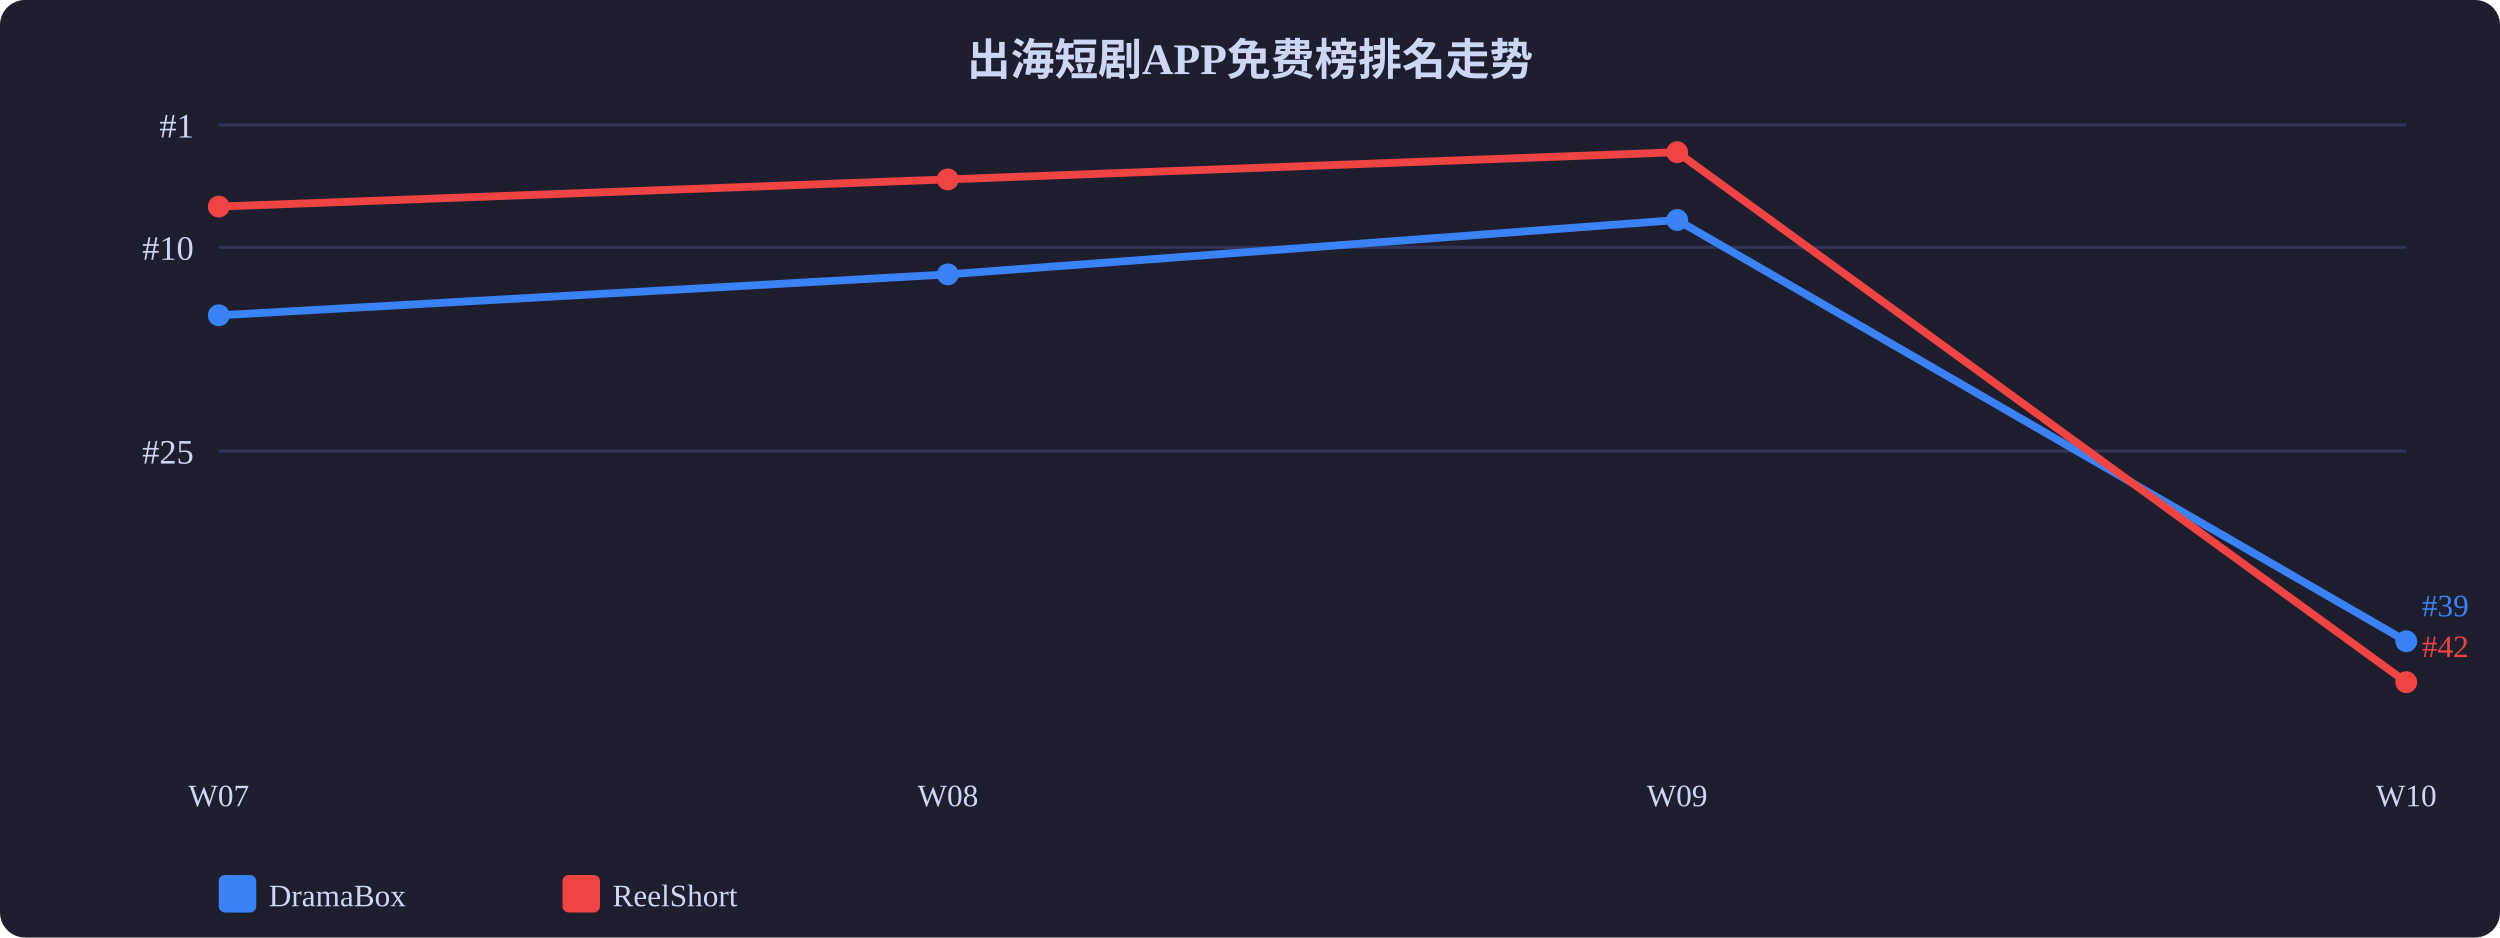
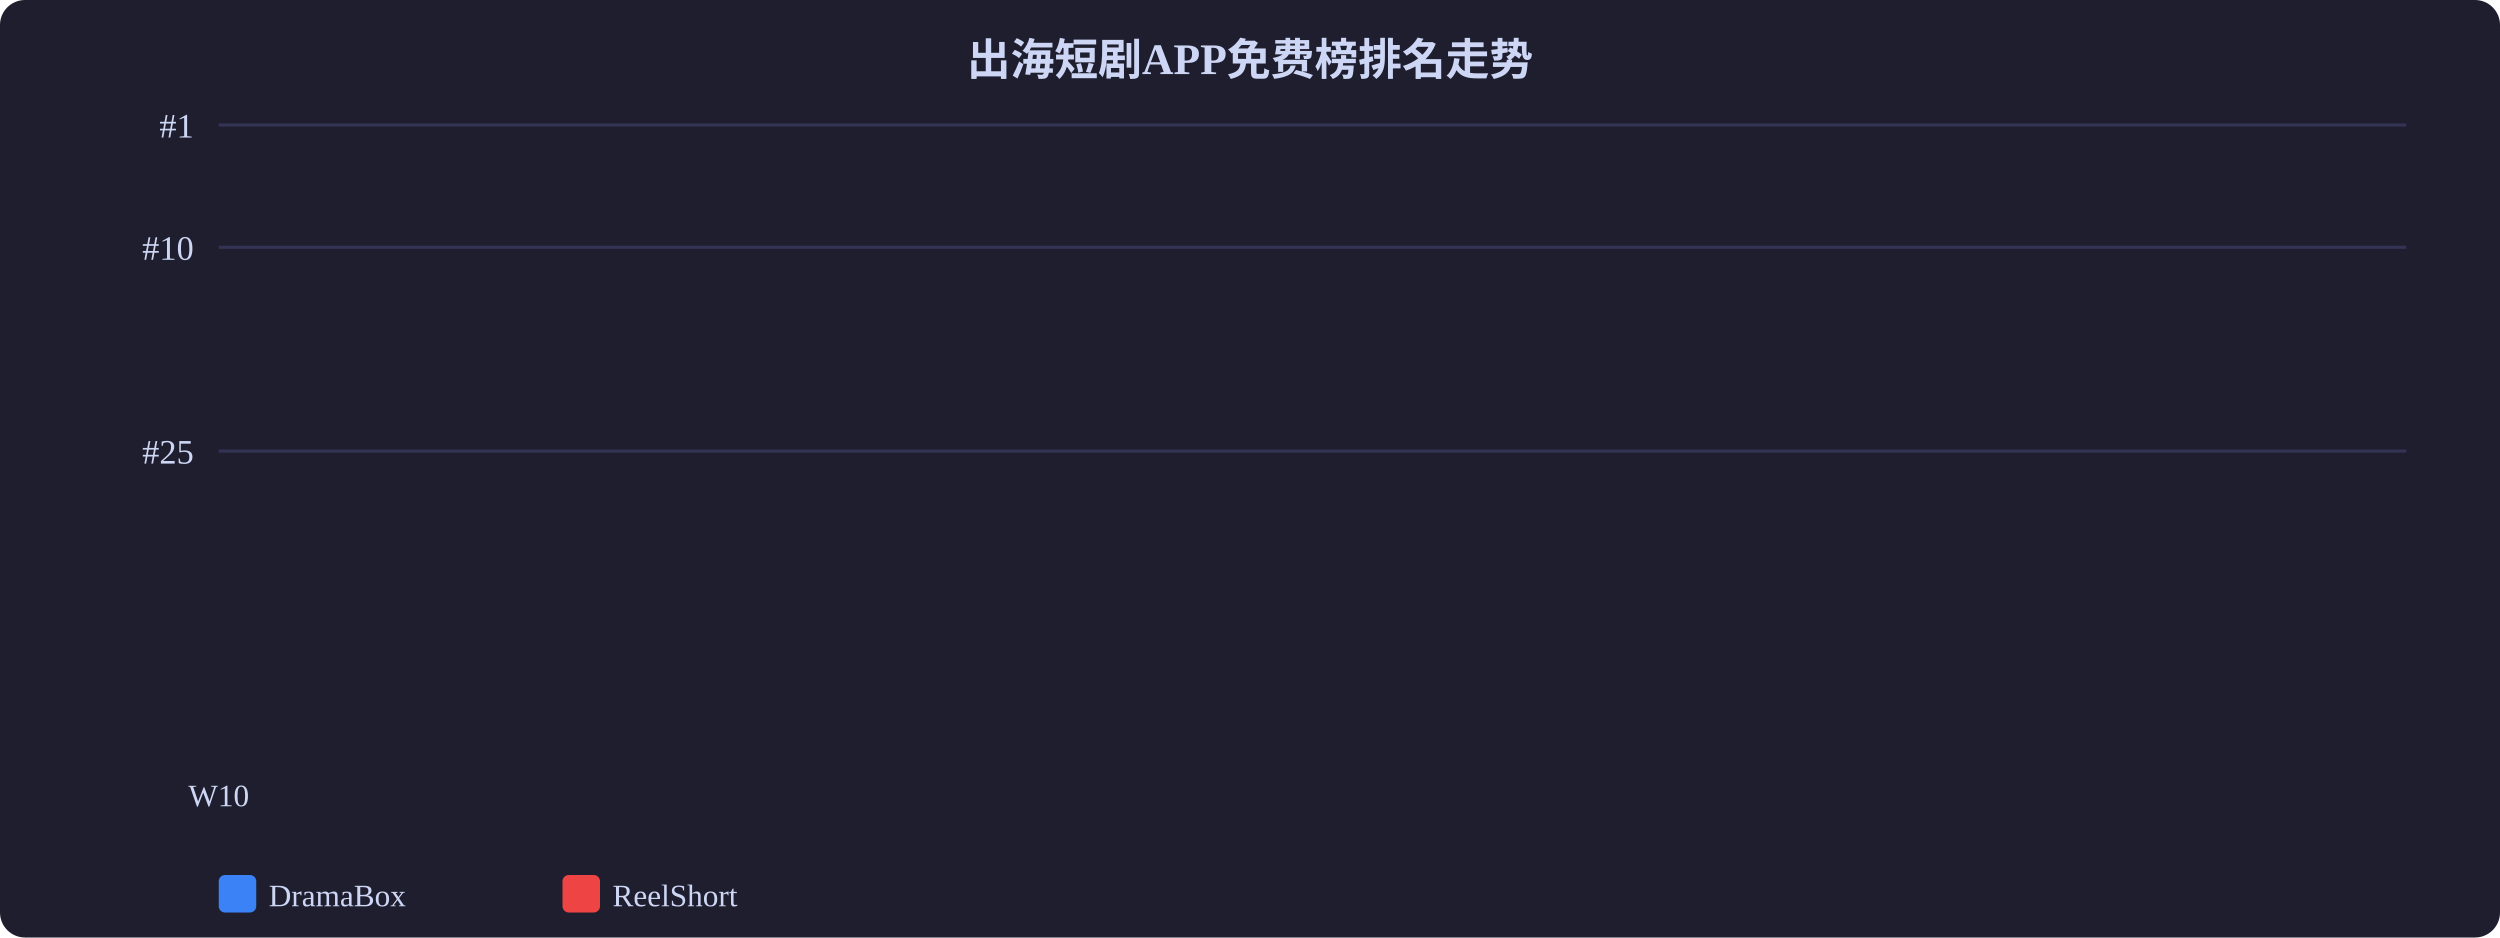
<svg xmlns="http://www.w3.org/2000/svg" viewBox="0 0 800 300">
  <rect width="800" height="300" fill="#1e1e2e" rx="8" />
  <text x="400.0" y="24" text-anchor="middle" fill="#cdd6f4" font-size="14" font-weight="bold">出海短剧APP免费榜排名走势</text>
  <line x1="70" y1="40.0" x2="770" y2="40.0" stroke="#333355" stroke-width="1" />
  <text x="62" y="44.0" text-anchor="end" fill="#cdd6f4" font-size="11">#1</text>
  <line x1="70" y1="79.13" x2="770" y2="79.13" stroke="#333355" stroke-width="1" />
  <text x="62" y="83.13" text-anchor="end" fill="#cdd6f4" font-size="11">#10</text>
  <line x1="70" y1="144.348" x2="770" y2="144.348" stroke="#333355" stroke-width="1" />
  <text x="62" y="148.348" text-anchor="end" fill="#cdd6f4" font-size="11">#25</text>
-   <path d="M 70.0,100.9 L 303.3,87.8 L 536.7,70.4 L 770.0,205.2" fill="none" stroke="#3b82f6" stroke-width="2.5" />
-   <circle cx="70.0" cy="100.9" r="3.5" fill="#3b82f6" />
-   <circle cx="303.3" cy="87.8" r="3.5" fill="#3b82f6" />
-   <circle cx="536.7" cy="70.4" r="3.5" fill="#3b82f6" />
-   <circle cx="770.0" cy="205.2" r="3.5" fill="#3b82f6" />
-   <text x="775.0" y="197.217" fill="#3b82f6" font-size="10">#39</text>
-   <path d="M 70.0,66.1 L 303.3,57.4 L 536.7,48.7 L 770.0,218.3" fill="none" stroke="#ef4444" stroke-width="2.5" />
-   <circle cx="70.0" cy="66.1" r="3.5" fill="#ef4444" />
-   <circle cx="303.3" cy="57.4" r="3.5" fill="#ef4444" />
-   <circle cx="536.7" cy="48.7" r="3.5" fill="#ef4444" />
-   <circle cx="770.0" cy="218.3" r="3.5" fill="#ef4444" />
-   <text x="775.0" y="210.261" fill="#ef4444" font-size="10">#42</text>
-   <text x="70.0" y="258" text-anchor="middle" fill="#cdd6f4" font-size="10">W07</text>
-   <text x="303.333" y="258" text-anchor="middle" fill="#cdd6f4" font-size="10">W08</text>
-   <text x="536.667" y="258" text-anchor="middle" fill="#cdd6f4" font-size="10">W09</text>
-   <text x="770.0" y="258" text-anchor="middle" fill="#cdd6f4" font-size="10">W10</text>
+   <text x="70.0" y="258" text-anchor="middle" fill="#cdd6f4" font-size="10">W10</text>
  <rect x="70" y="280" width="12" height="12" rx="2" fill="#3b82f6" />
  <text x="86" y="290" fill="#cdd6f4" font-size="10">DramaBox</text>
  <rect x="180" y="280" width="12" height="12" rx="2" fill="#ef4444" />
  <text x="196" y="290" fill="#cdd6f4" font-size="10">ReelShort</text>
</svg>
